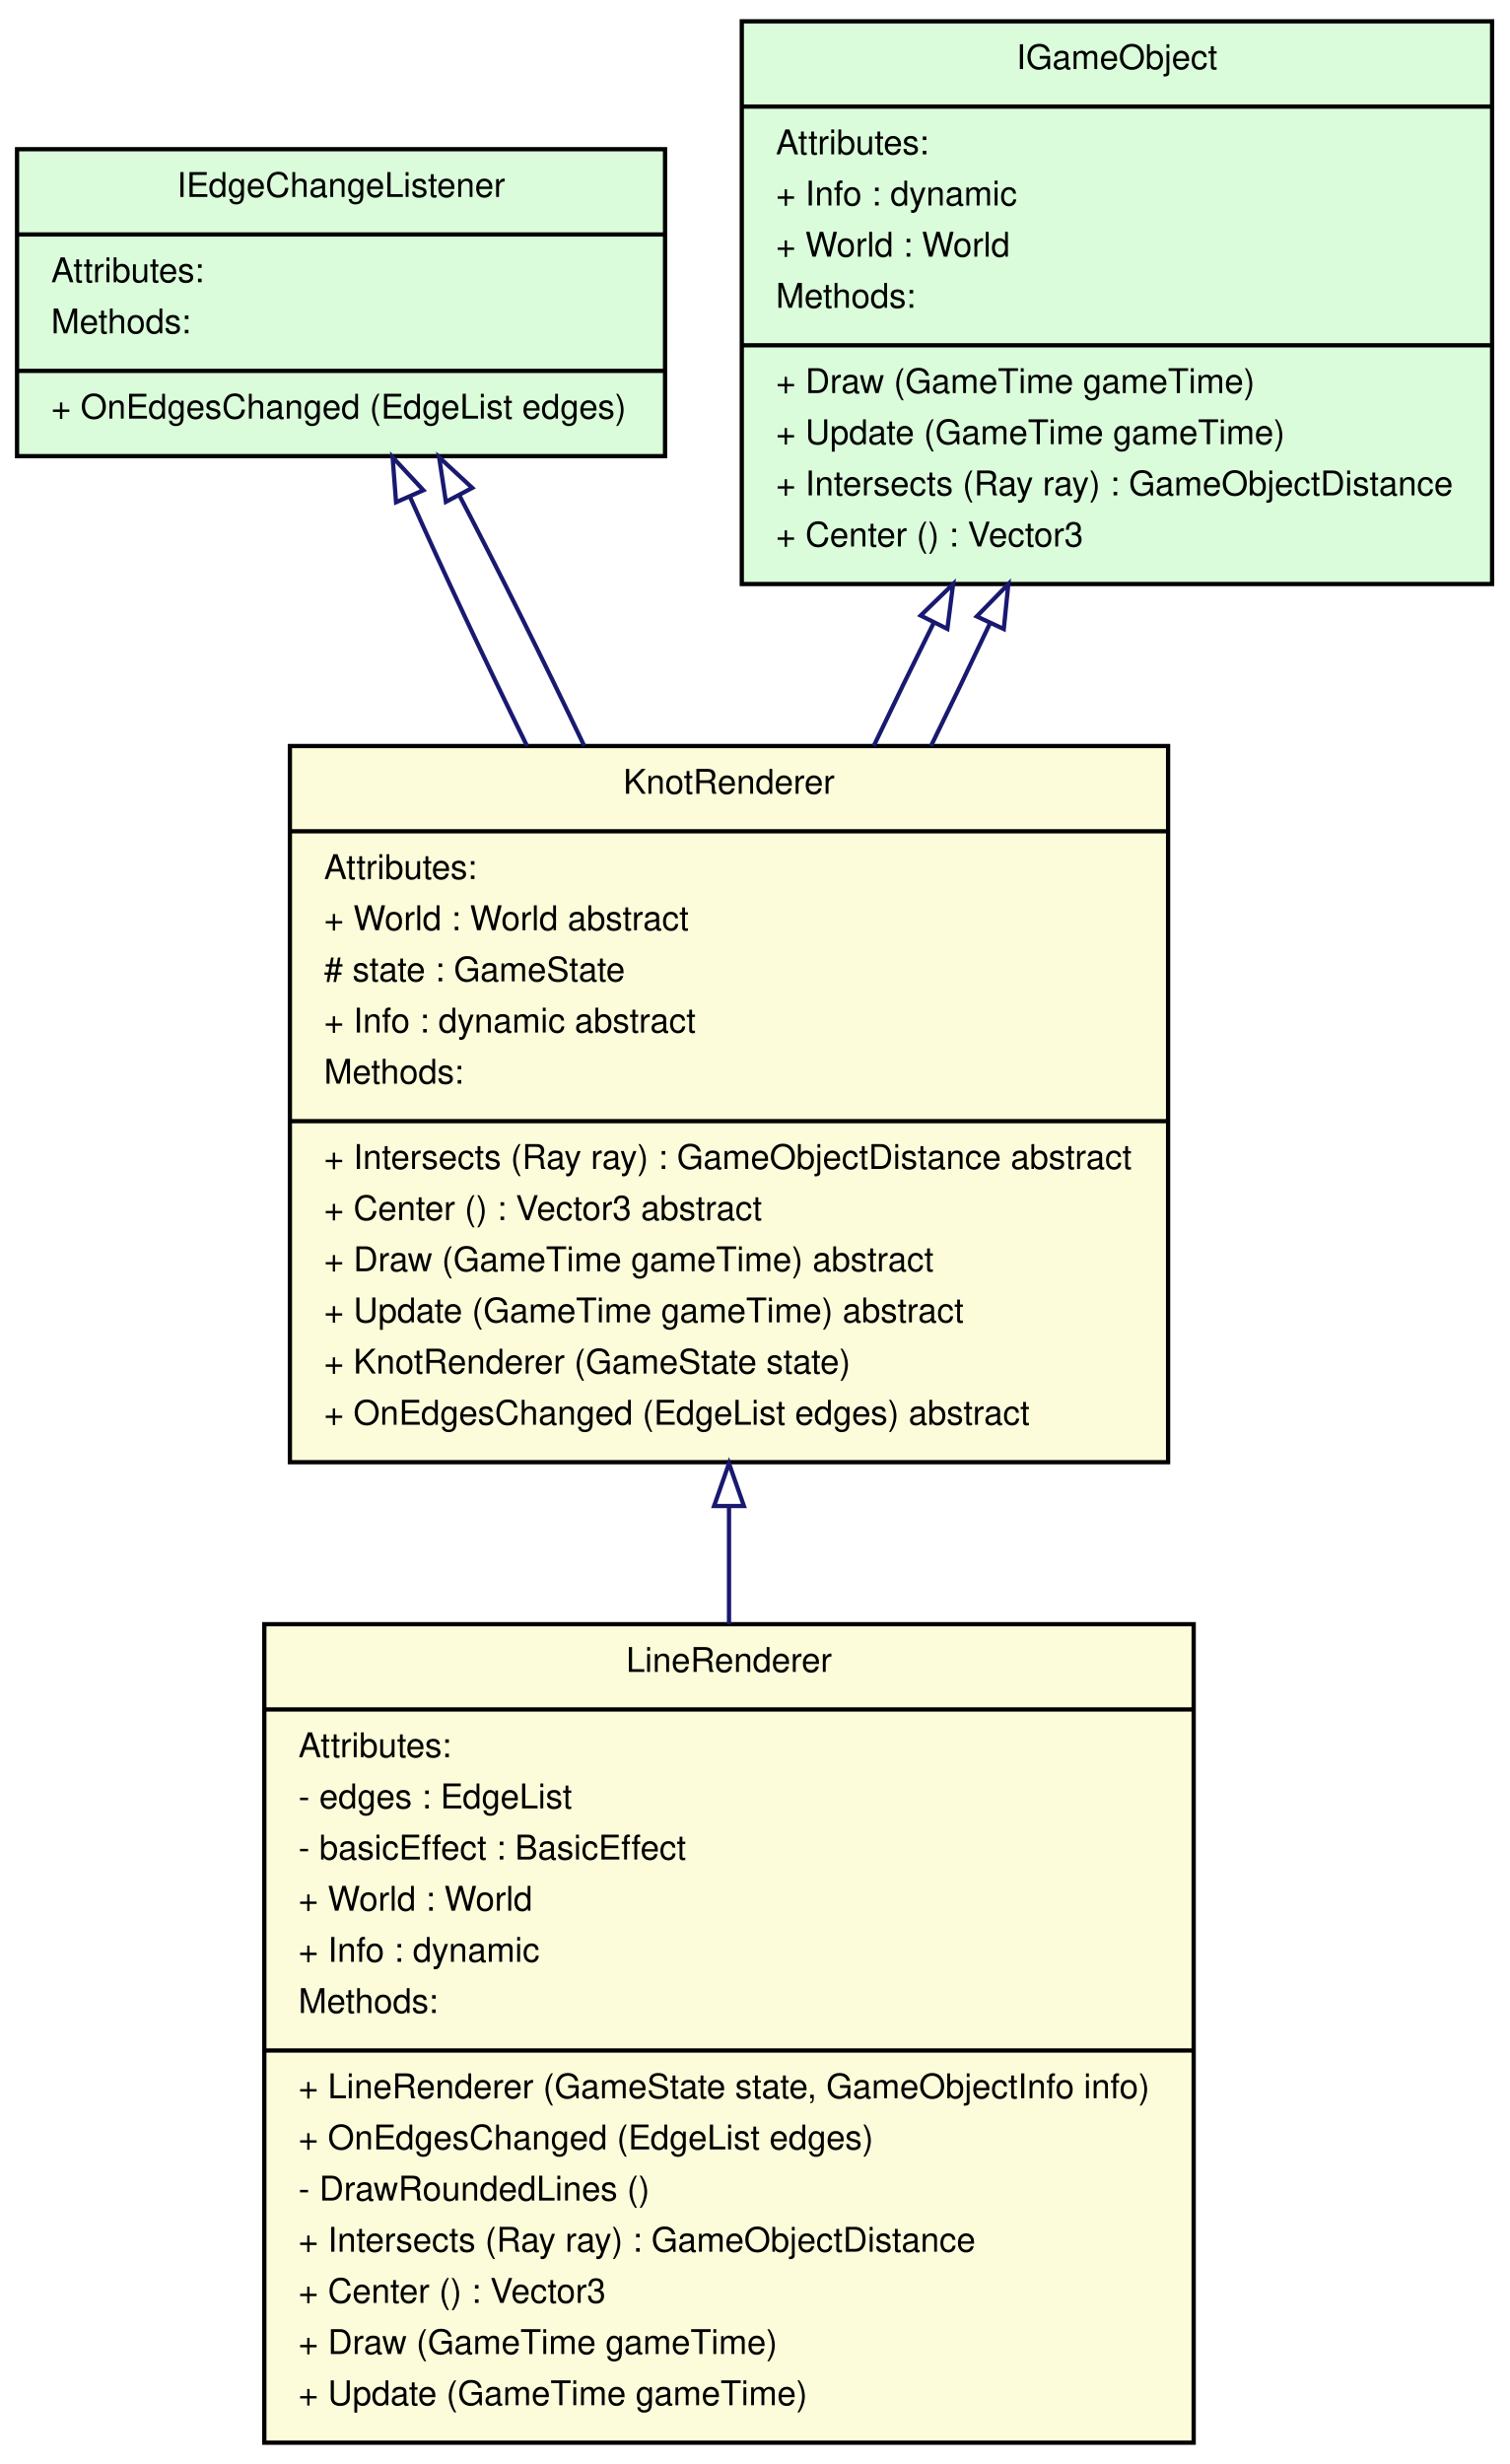
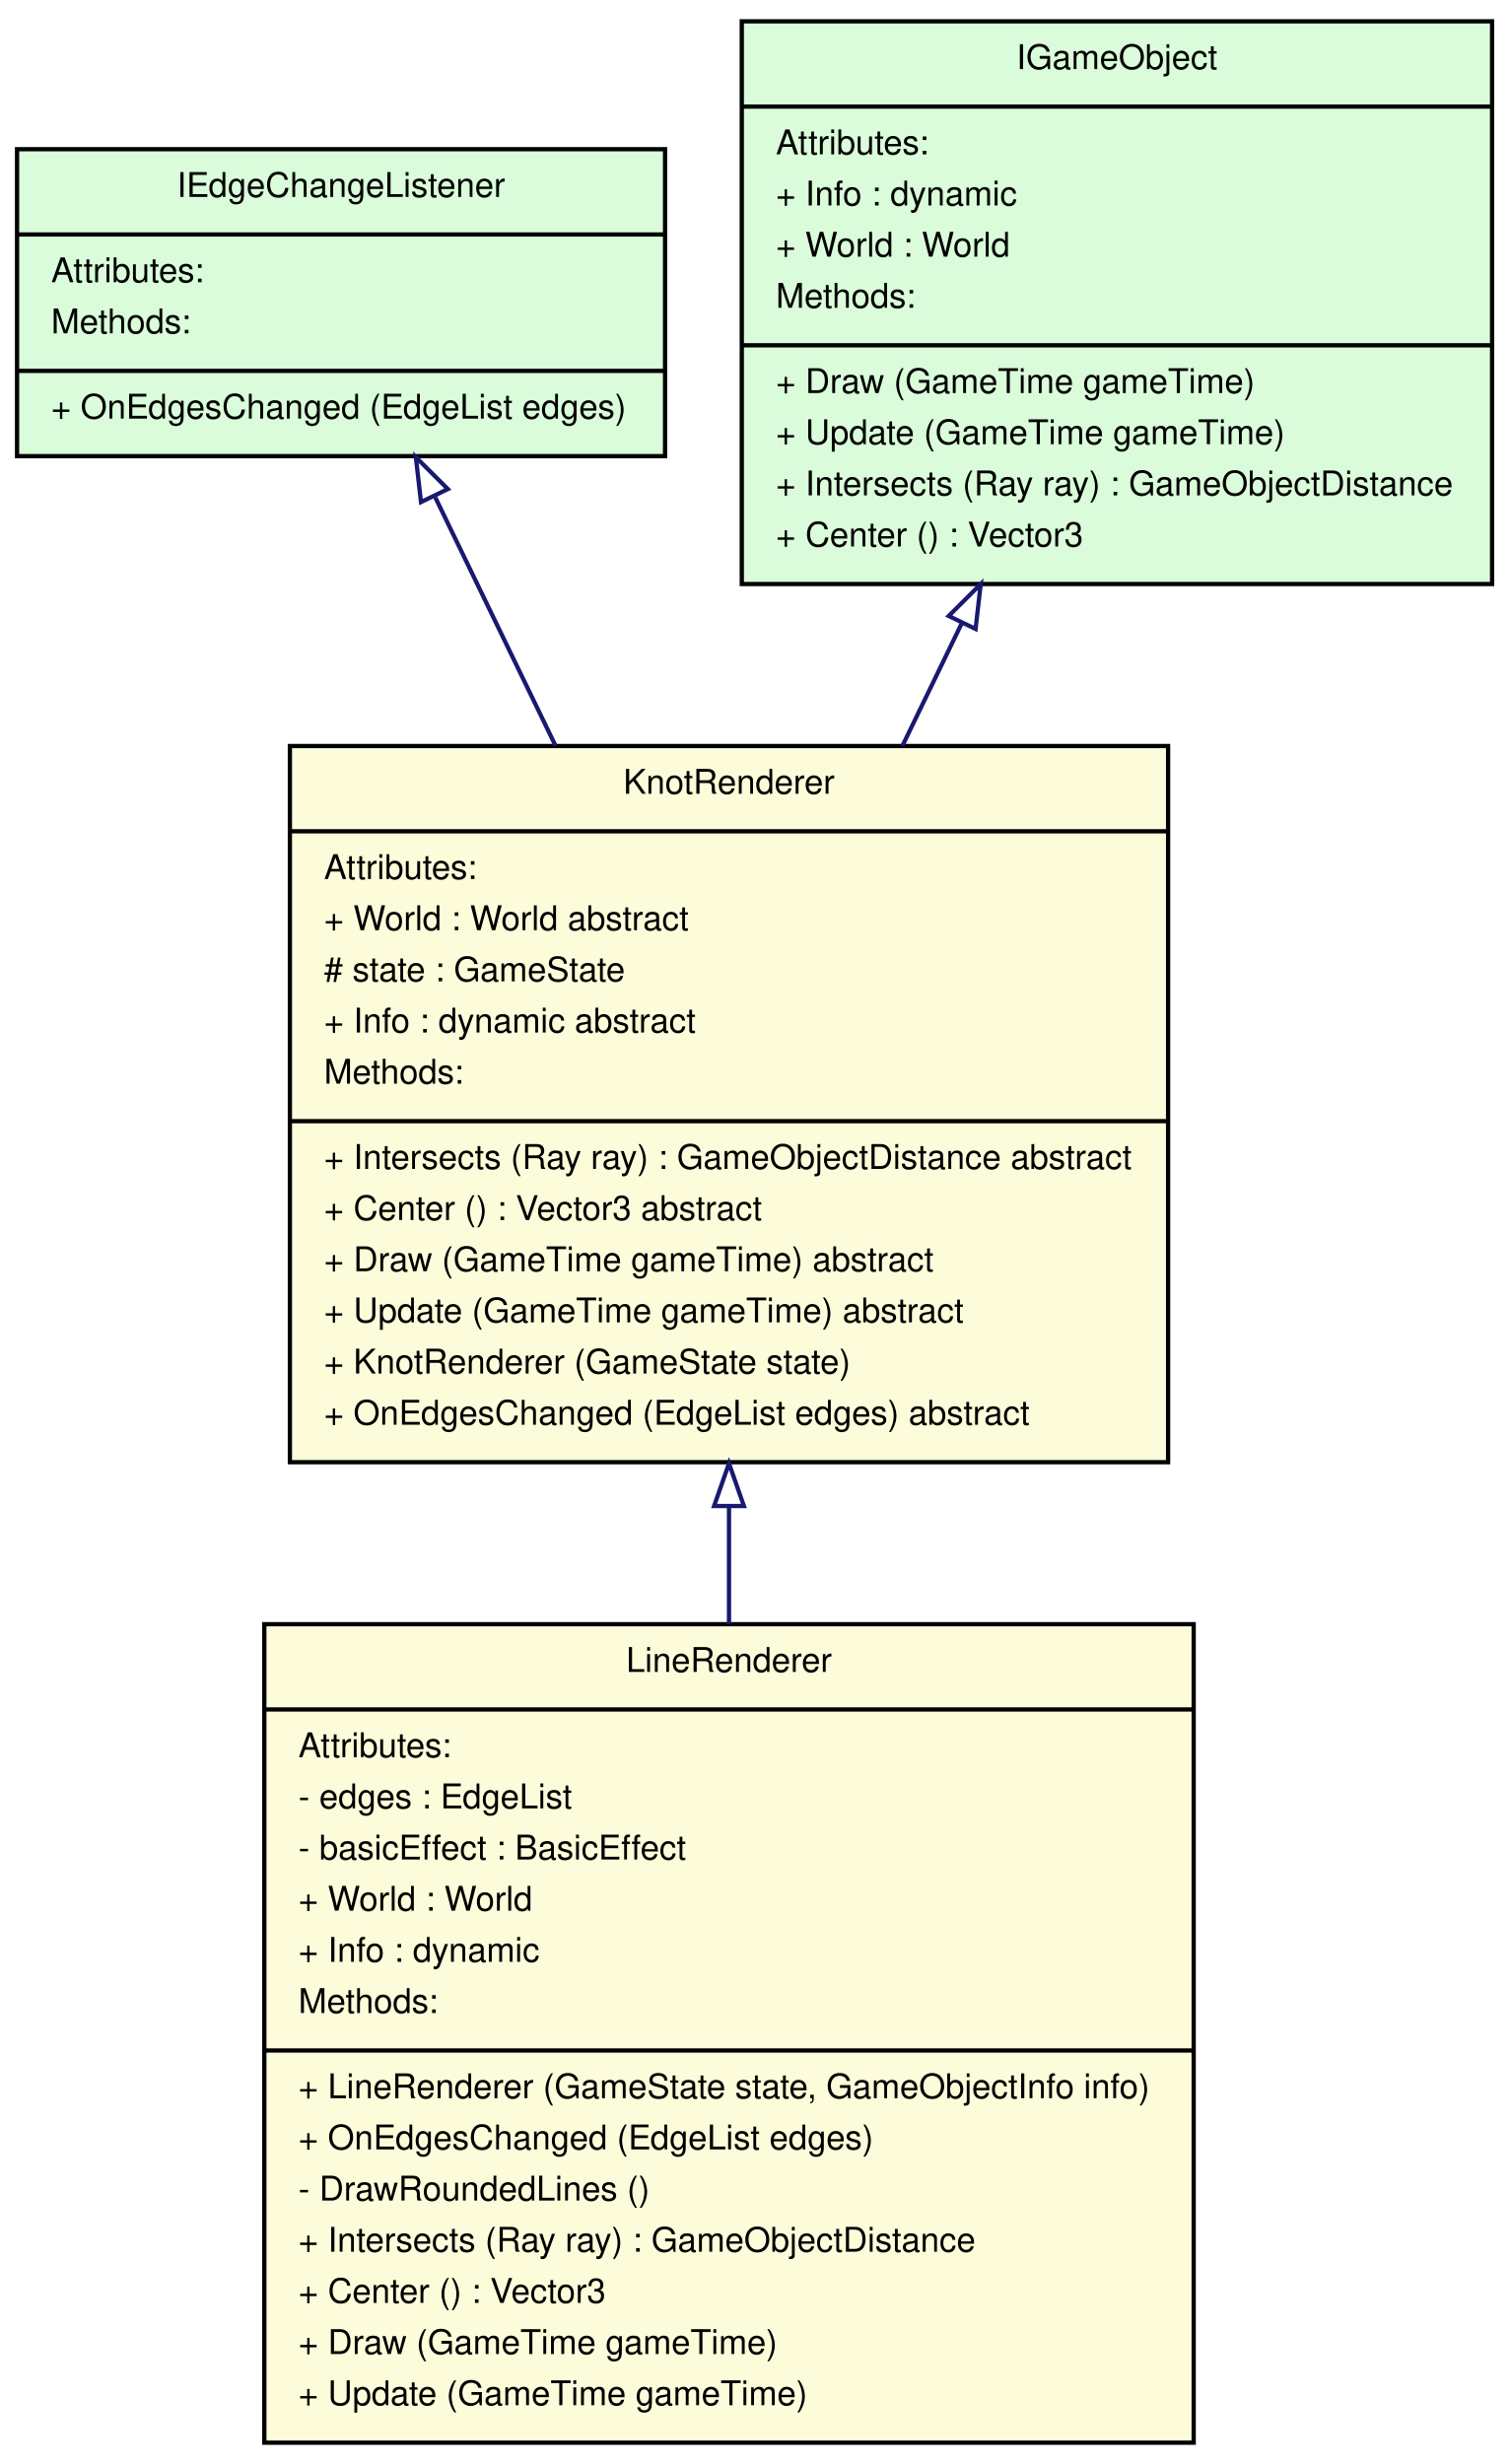
<svg xmlns="http://www.w3.org/2000/svg" width="354pt" height="578pt" viewBox="0.00 0.00 354.00 578.00">
  <g id="graph1" class="graph" transform="scale(1 1) rotate(0) translate(4 574)">
    <polygon fill="white" stroke="white" points="-4,5 -4,-574 351,-574 351,5 -4,5" />
    <g id="node1" class="node">
      <polygon fill="#fcfcda" stroke="black" points="58,-1 58,-193 276,-193 276,-1 58,-1" />
      <text text-anchor="middle" x="167" y="-181.8" font-family="Helvetica,sans-Serif" font-size="8.00">LineRenderer</text>
      <polyline fill="none" stroke="black" points="58,-173 276,-173 " />
      <text text-anchor="start" x="66" y="-161.8" font-family="Helvetica,sans-Serif" font-size="8.00">Attributes:</text>
      <text text-anchor="start" x="66" y="-149.8" font-family="Helvetica,sans-Serif" font-size="8.00">- edges : EdgeList</text>
      <text text-anchor="start" x="66" y="-137.8" font-family="Helvetica,sans-Serif" font-size="8.00">- basicEffect : BasicEffect</text>
      <text text-anchor="start" x="66" y="-125.8" font-family="Helvetica,sans-Serif" font-size="8.00">+ World : World</text>
      <text text-anchor="start" x="66" y="-113.8" font-family="Helvetica,sans-Serif" font-size="8.00">+ Info : dynamic</text>
      <text text-anchor="start" x="66" y="-101.8" font-family="Helvetica,sans-Serif" font-size="8.00">Methods:</text>
      <polyline fill="none" stroke="black" points="58,-93 276,-93 " />
      <text text-anchor="start" x="66" y="-81.8" font-family="Helvetica,sans-Serif" font-size="8.00">+ LineRenderer (GameState state, GameObjectInfo info)</text>
      <text text-anchor="start" x="66" y="-69.8" font-family="Helvetica,sans-Serif" font-size="8.00">+ OnEdgesChanged (EdgeList edges)</text>
      <text text-anchor="start" x="66" y="-57.8" font-family="Helvetica,sans-Serif" font-size="8.00">- DrawRoundedLines ()</text>
      <text text-anchor="start" x="66" y="-45.8" font-family="Helvetica,sans-Serif" font-size="8.00">+ Intersects (Ray ray) : GameObjectDistance</text>
      <text text-anchor="start" x="66" y="-33.8" font-family="Helvetica,sans-Serif" font-size="8.00">+ Center () : Vector3</text>
      <text text-anchor="start" x="66" y="-21.8" font-family="Helvetica,sans-Serif" font-size="8.00">+ Draw (GameTime gameTime)</text>
      <text text-anchor="start" x="66" y="-9.8" font-family="Helvetica,sans-Serif" font-size="8.00">+ Update (GameTime gameTime)</text>
    </g>
    <g id="node2" class="node">
      <polygon fill="#fcfcda" stroke="black" points="64,-231 64,-399 270,-399 270,-231 64,-231" />
      <text text-anchor="middle" x="167" y="-387.8" font-family="Helvetica,sans-Serif" font-size="8.00">KnotRenderer</text>
      <polyline fill="none" stroke="black" points="64,-379 270,-379 " />
      <text text-anchor="start" x="72" y="-367.8" font-family="Helvetica,sans-Serif" font-size="8.00">Attributes:</text>
      <text text-anchor="start" x="72" y="-355.8" font-family="Helvetica,sans-Serif" font-size="8.00">+ World : World abstract</text>
      <text text-anchor="start" x="72" y="-343.8" font-family="Helvetica,sans-Serif" font-size="8.00"># state : GameState</text>
      <text text-anchor="start" x="72" y="-331.8" font-family="Helvetica,sans-Serif" font-size="8.00">+ Info : dynamic abstract</text>
      <text text-anchor="start" x="72" y="-319.8" font-family="Helvetica,sans-Serif" font-size="8.00">Methods:</text>
      <polyline fill="none" stroke="black" points="64,-311 270,-311 " />
      <text text-anchor="start" x="72" y="-299.8" font-family="Helvetica,sans-Serif" font-size="8.00">+ Intersects (Ray ray) : GameObjectDistance abstract</text>
      <text text-anchor="start" x="72" y="-287.8" font-family="Helvetica,sans-Serif" font-size="8.00">+ Center () : Vector3 abstract</text>
      <text text-anchor="start" x="72" y="-275.8" font-family="Helvetica,sans-Serif" font-size="8.00">+ Draw (GameTime gameTime) abstract</text>
      <text text-anchor="start" x="72" y="-263.8" font-family="Helvetica,sans-Serif" font-size="8.00">+ Update (GameTime gameTime) abstract</text>
      <text text-anchor="start" x="72" y="-251.8" font-family="Helvetica,sans-Serif" font-size="8.00">+ KnotRenderer (GameState state)</text>
      <text text-anchor="start" x="72" y="-239.8" font-family="Helvetica,sans-Serif" font-size="8.00">+ OnEdgesChanged (EdgeList edges) abstract</text>
    </g>
    <g id="edge2" class="edge">
      <path fill="none" stroke="midnightblue" d="M167,-220.506C167,-211.399 167,-202.155 167,-193.033" />
      <polygon fill="none" stroke="midnightblue" points="163.5,-220.715 167,-230.716 170.5,-220.716 163.5,-220.715" />
    </g>
    <g id="node3" class="node">
      <polygon fill="#dafcda" stroke="black" points="0,-467 0,-539 152,-539 152,-467 0,-467" />
      <text text-anchor="middle" x="76" y="-527.8" font-family="Helvetica,sans-Serif" font-size="8.00">IEdgeChangeListener</text>
      <polyline fill="none" stroke="black" points="0,-519 152,-519 " />
      <text text-anchor="start" x="8" y="-507.8" font-family="Helvetica,sans-Serif" font-size="8.00">Attributes:</text>
      <text text-anchor="start" x="8" y="-495.8" font-family="Helvetica,sans-Serif" font-size="8.00">Methods:</text>
      <polyline fill="none" stroke="black" points="0,-487 152,-487 " />
      <text text-anchor="start" x="8" y="-475.8" font-family="Helvetica,sans-Serif" font-size="8.00">+ OnEdgesChanged (EdgeList edges)</text>
    </g>
    <g id="edge4" class="edge">
-       <path fill="none" stroke="midnightblue" d="M92.22,-457.333C100.033,-439.765 109.757,-419.103 119.6,-399.051" />
-       <polygon fill="none" stroke="midnightblue" points="88.901,-456.188 88.088,-466.752 95.311,-459.001 88.901,-456.188" />
-     </g>
-     <g id="edge8" class="edge">
-       <path fill="none" stroke="midnightblue" d="M103.734,-457.821C112.993,-440.148 123.374,-419.288 133.032,-399.051" />
-       <polygon fill="none" stroke="midnightblue" points="100.591,-456.276 99.004,-466.752 106.777,-459.553 100.591,-456.276" />
+       <path fill="none" stroke="midnightblue" d="M98.105,-457.333C106.608,-439.765 116.61,-419.103 126.316,-399.051" />
+       <polygon fill="none" stroke="midnightblue" points="94.752,-456.226 93.546,-466.752 101.053,-459.276 94.752,-456.226" />
    </g>
    <g id="node4" class="node">
      <polygon fill="#dafcda" stroke="black" points="170,-437 170,-569 346,-569 346,-437 170,-437" />
      <text text-anchor="middle" x="258" y="-557.8" font-family="Helvetica,sans-Serif" font-size="8.00">IGameObject</text>
      <polyline fill="none" stroke="black" points="170,-549 346,-549 " />
      <text text-anchor="start" x="178" y="-537.8" font-family="Helvetica,sans-Serif" font-size="8.00">Attributes:</text>
      <text text-anchor="start" x="178" y="-525.8" font-family="Helvetica,sans-Serif" font-size="8.00">+ Info : dynamic</text>
      <text text-anchor="start" x="178" y="-513.8" font-family="Helvetica,sans-Serif" font-size="8.00">+ World : World</text>
      <text text-anchor="start" x="178" y="-501.8" font-family="Helvetica,sans-Serif" font-size="8.00">Methods:</text>
      <polyline fill="none" stroke="black" points="170,-493 346,-493 " />
      <text text-anchor="start" x="178" y="-481.8" font-family="Helvetica,sans-Serif" font-size="8.00">+ Draw (GameTime gameTime)</text>
      <text text-anchor="start" x="178" y="-469.8" font-family="Helvetica,sans-Serif" font-size="8.00">+ Update (GameTime gameTime)</text>
      <text text-anchor="start" x="178" y="-457.8" font-family="Helvetica,sans-Serif" font-size="8.00">+ Intersects (Ray ray) : GameObjectDistance</text>
      <text text-anchor="start" x="178" y="-445.8" font-family="Helvetica,sans-Serif" font-size="8.00">+ Center () : Vector3</text>
    </g>
    <g id="edge6" class="edge">
-       <path fill="none" stroke="midnightblue" d="M215.049,-427.956C210.317,-418.44 205.551,-408.654 200.949,-399.01" />
-       <polygon fill="none" stroke="midnightblue" points="211.962,-429.607 219.568,-436.983 218.221,-426.474 211.962,-429.607" />
-     </g>
-     <g id="edge10" class="edge">
-       <path fill="none" stroke="midnightblue" d="M228.163,-427.661C223.724,-418.238 219.066,-408.555 214.381,-399.01" />
-       <polygon fill="none" stroke="midnightblue" points="225.115,-429.406 232.522,-436.983 231.456,-426.441 225.115,-429.406" />
+       <path fill="none" stroke="midnightblue" d="M221.675,-427.956C217.069,-418.44 212.333,-408.654 207.665,-399.01" />
+       <polygon fill="none" stroke="midnightblue" points="218.537,-429.507 226.045,-436.983 224.838,-426.457 218.537,-429.507" />
    </g>
  </g>
</svg>
